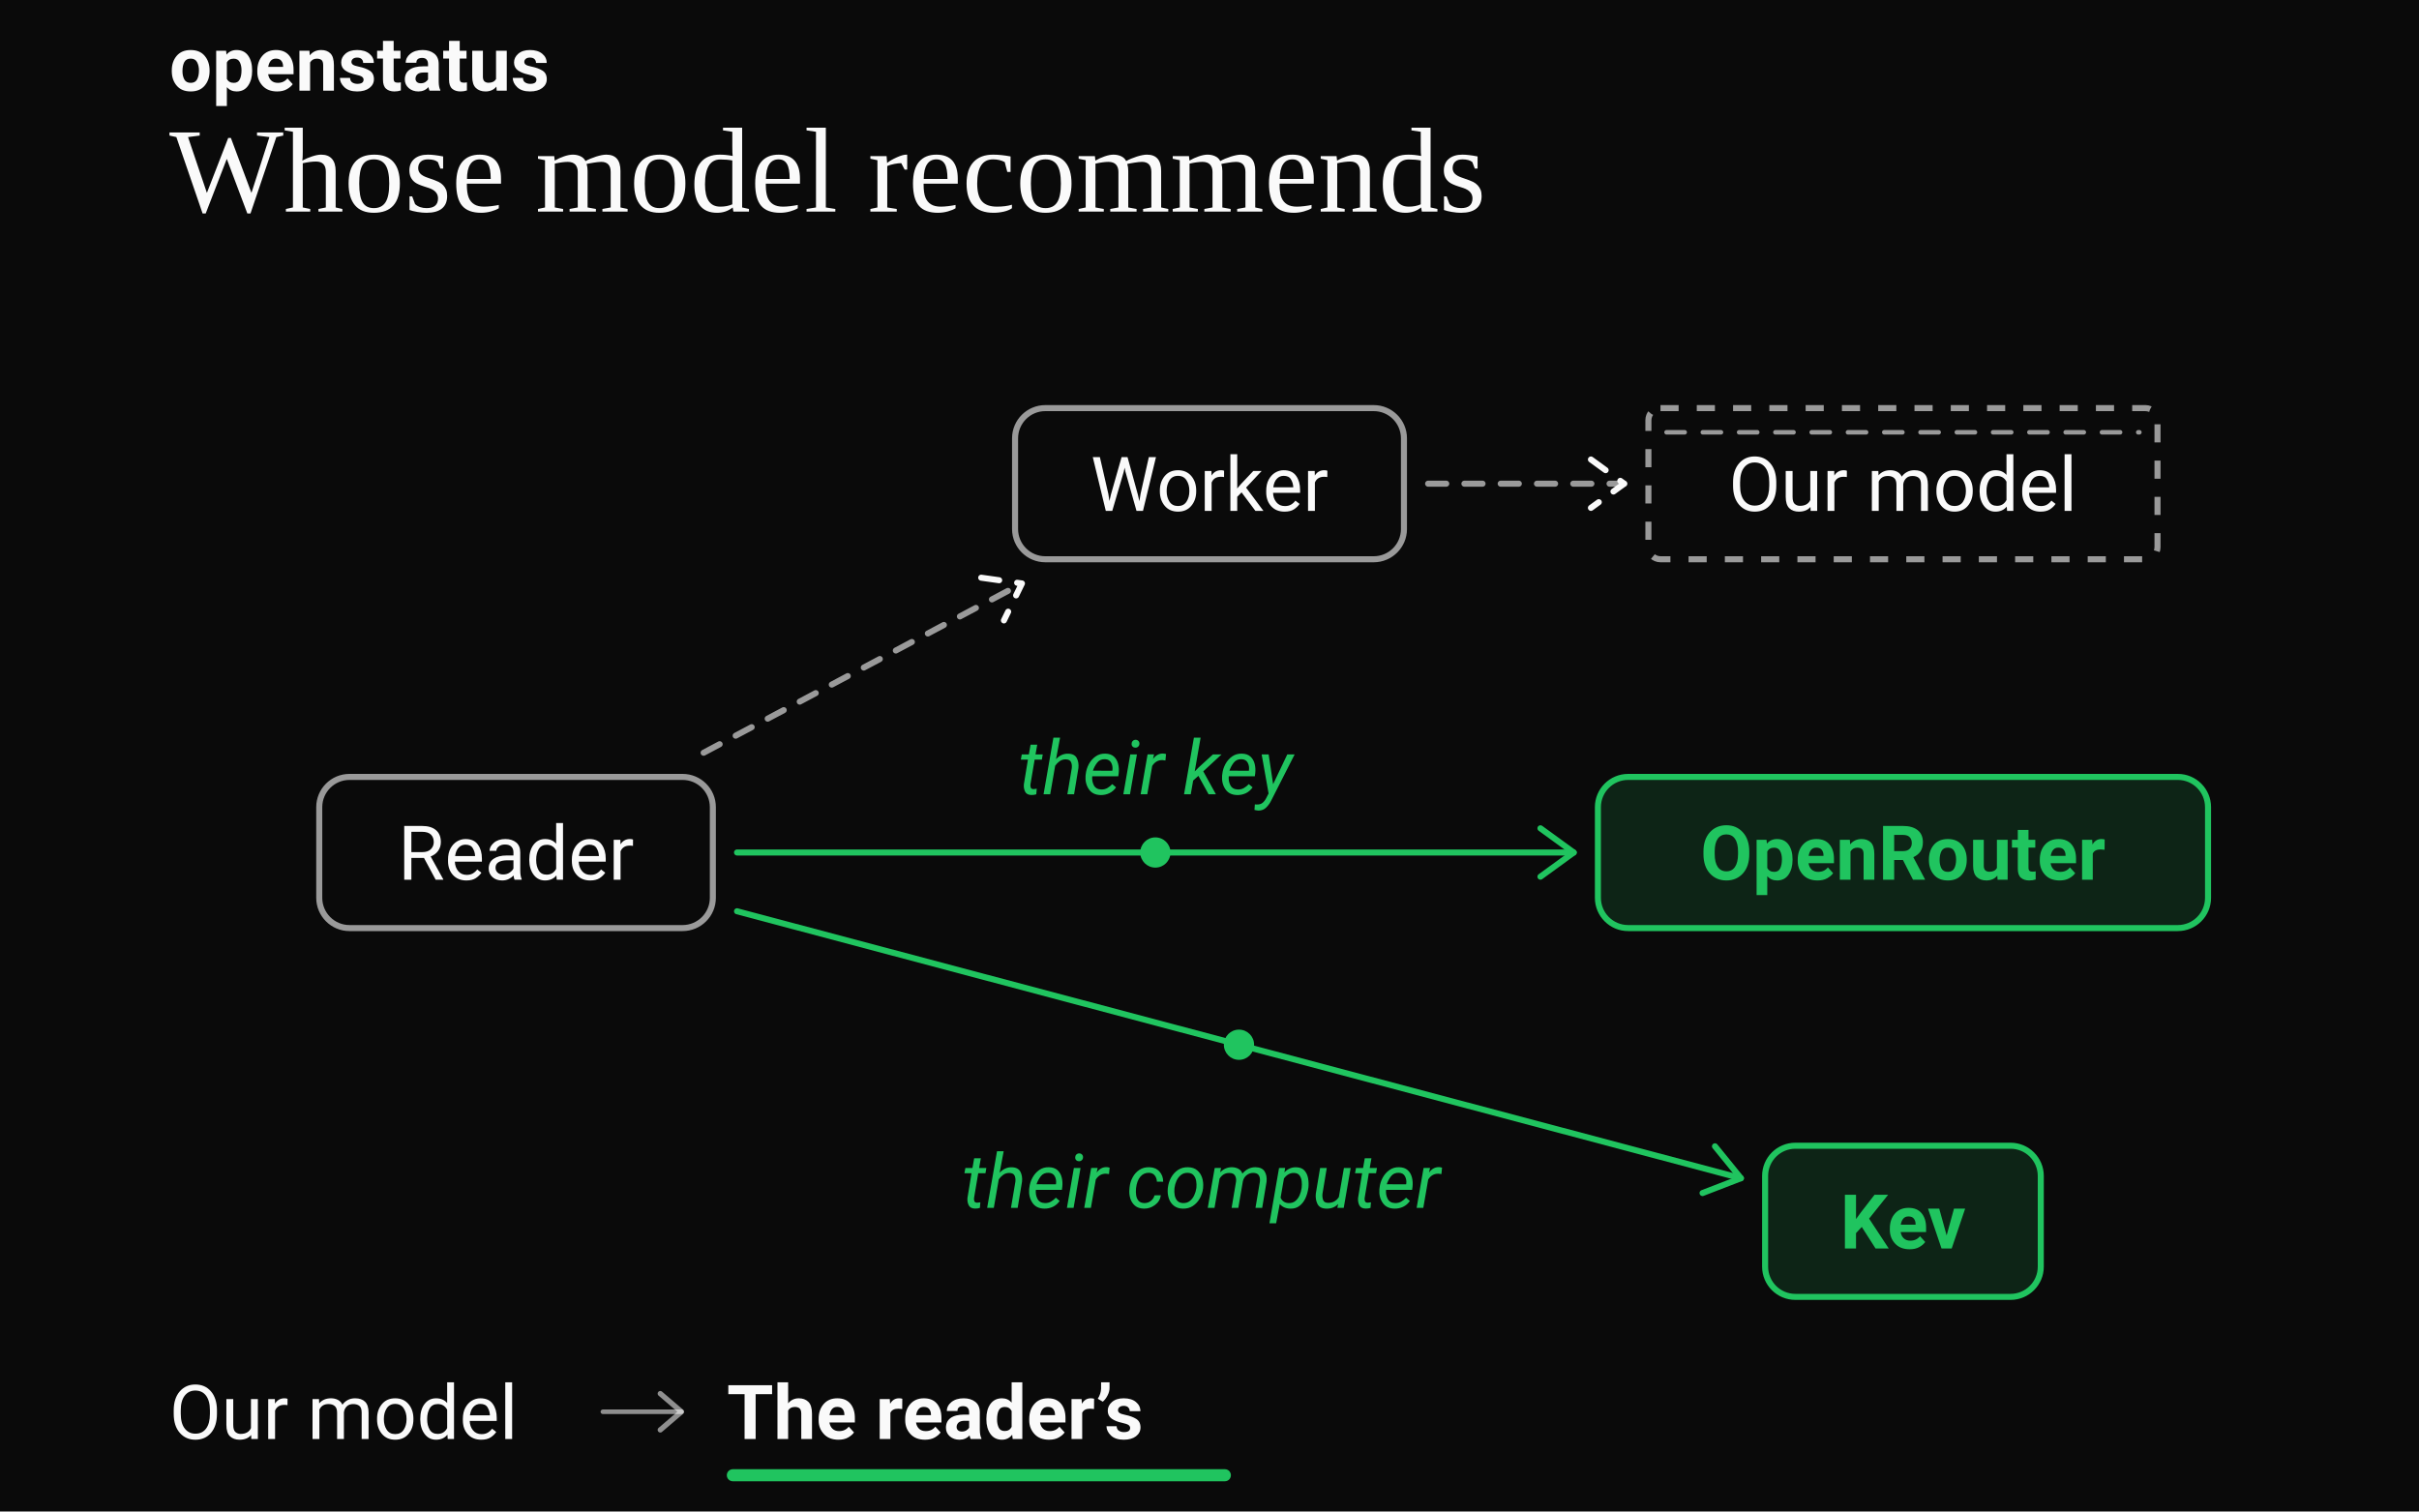
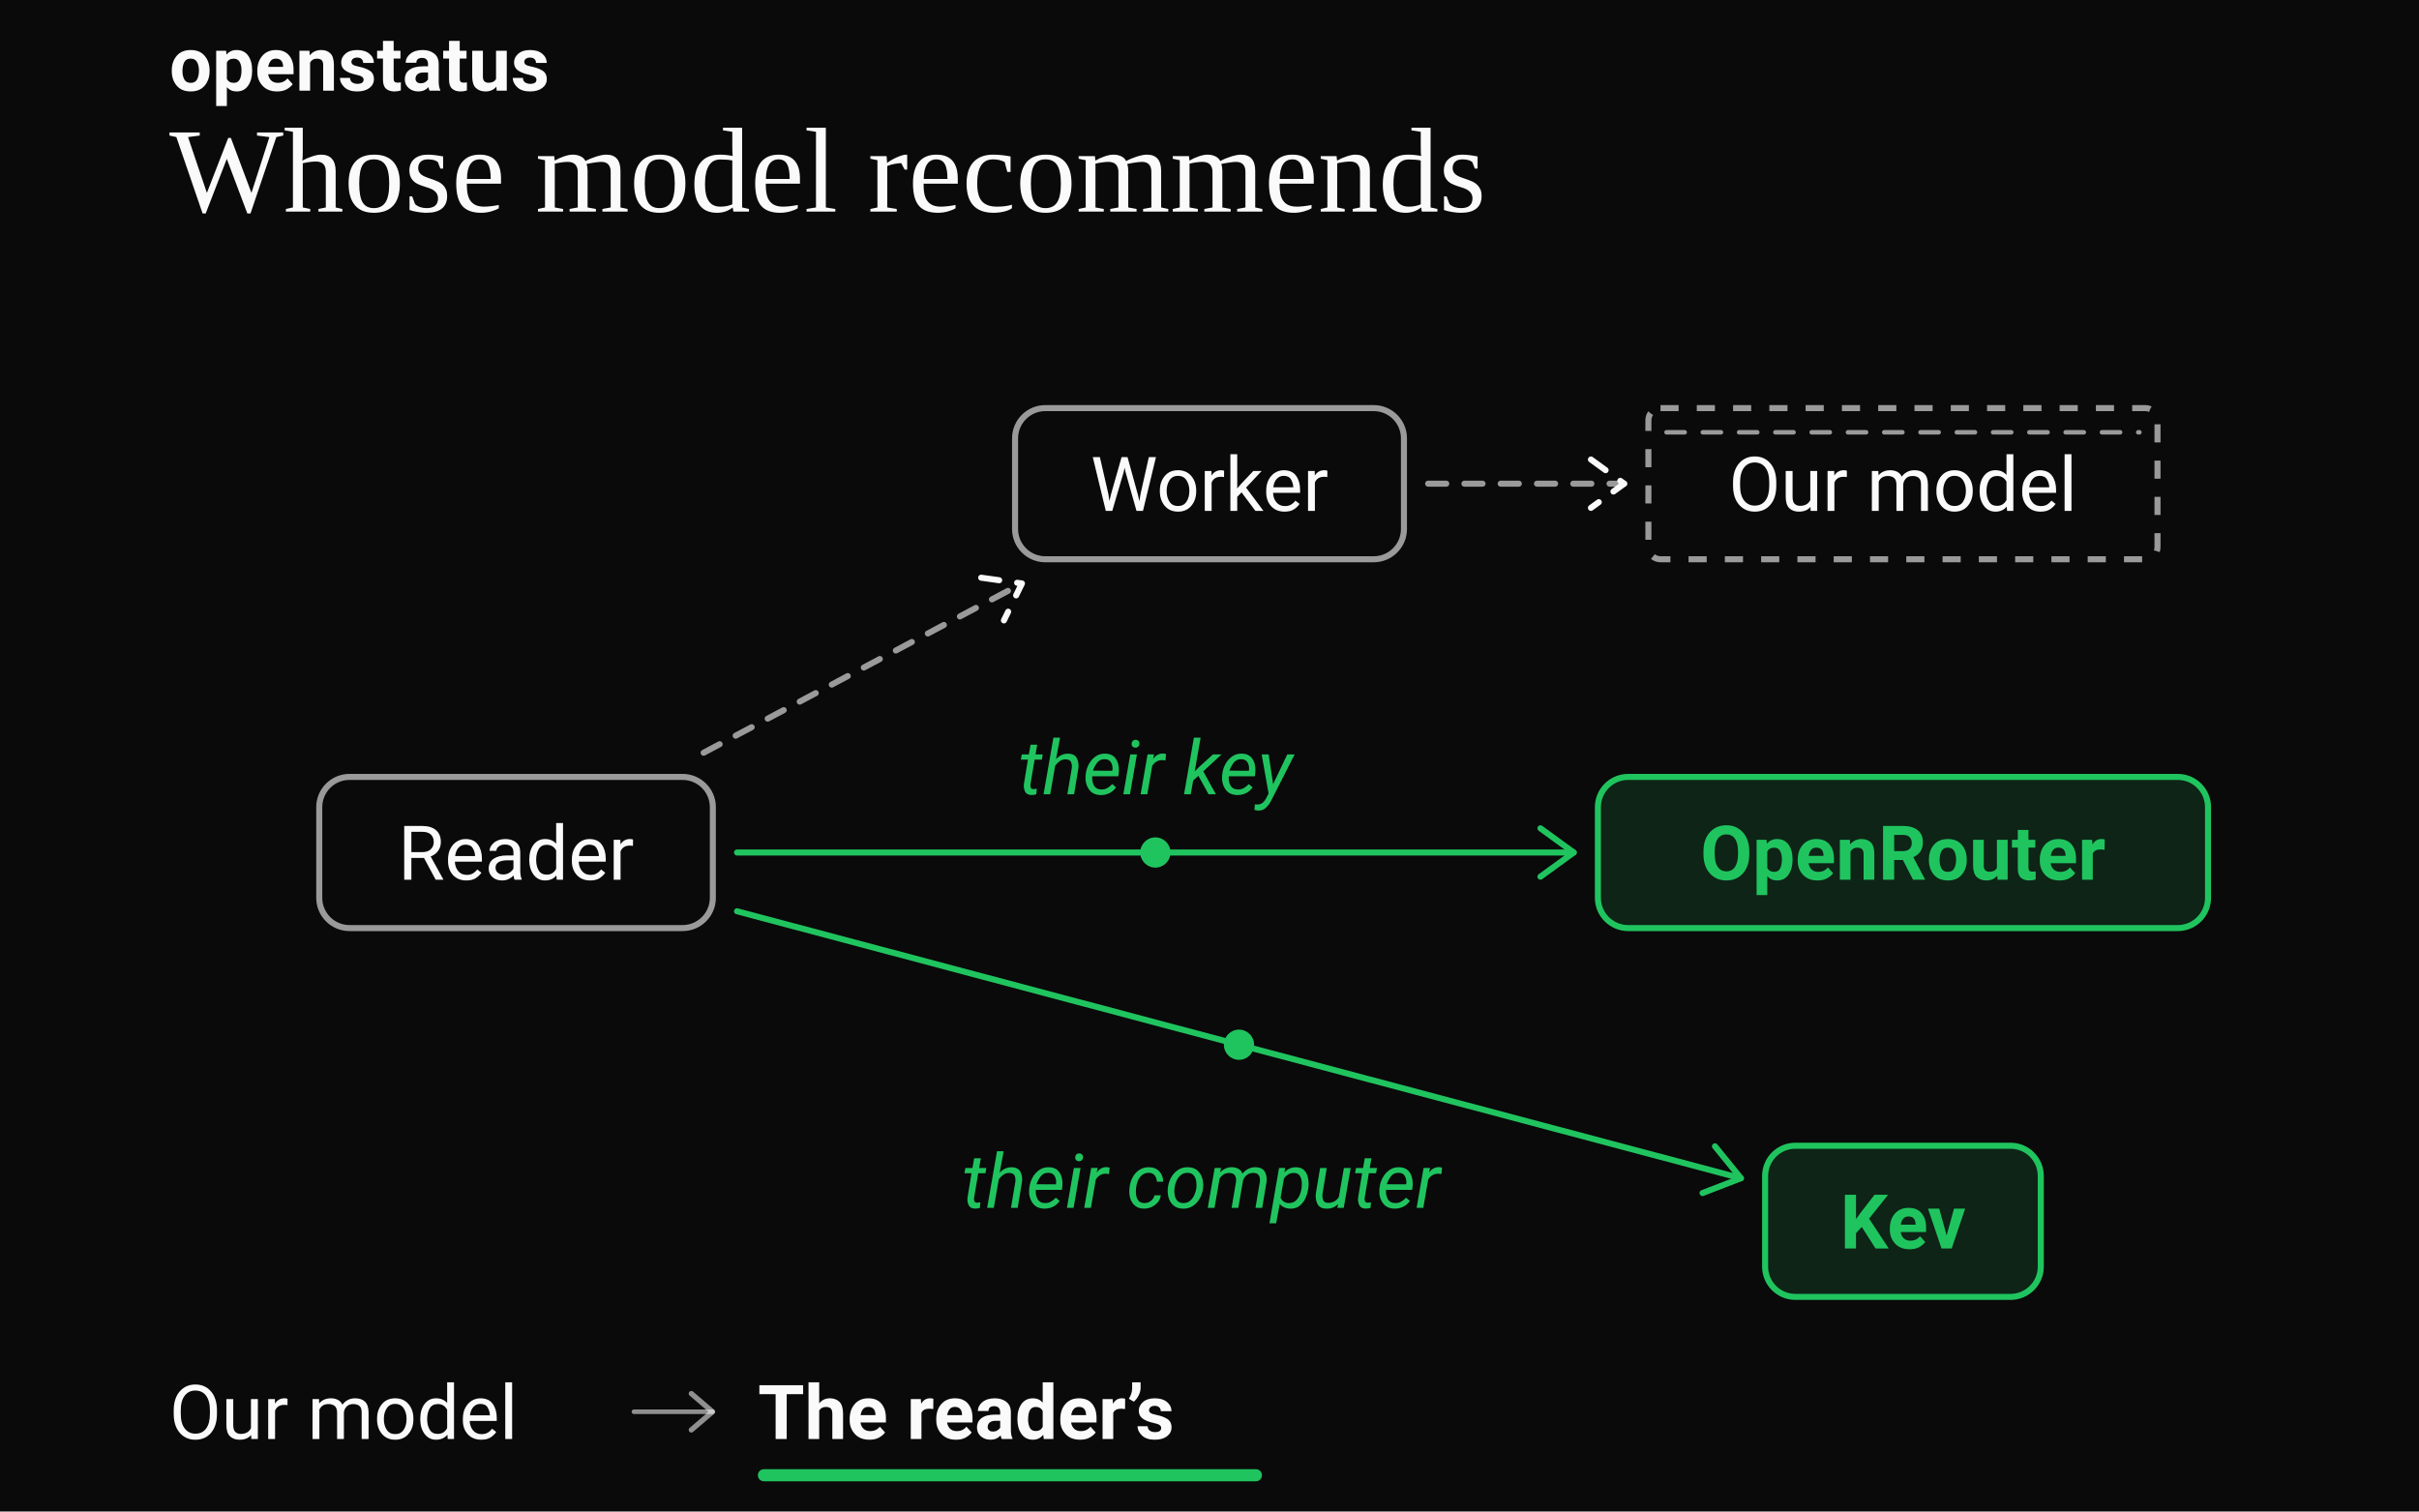
<svg xmlns="http://www.w3.org/2000/svg" viewBox="0 0 800 500">
  <rect width="800" height="500" fill="#0A0A0A" />
  <text x="56" y="30" font-family="system-ui, -apple-system, 'Segoe UI', Roboto, 'Helvetica Neue', Arial, sans-serif" font-size="25" fill="#FAFAFA" text-anchor="start" font-weight="600">openstatus</text>
  <text x="56" y="70" font-family="Georgia, 'Iowan Old Style', 'Times New Roman', serif" font-size="40" fill="#FAFAFA" text-anchor="start">Whose model recommends</text>
  <g stroke-dasharray="6 6">
    <animate attributeName="opacity" values="1;0.12" keyTimes="0;0.5" calcMode="discrete" dur="6.4s" repeatCount="indefinite" />
    <animate attributeName="stroke-dasharray" values="none;6 6" keyTimes="0;0.5" calcMode="discrete" dur="6.4s" repeatCount="indefinite" />
    <line x1="232.7" y1="249" x2="337.97" y2="193" stroke="#FAFAFA" stroke-opacity="0.6" stroke-width="2" stroke-linecap="round" />
    <circle cx="285.33" cy="221" r="5" fill="#FAFAFA" opacity="0">
      <animateMotion path="M-52.63 28 L52.63 -28" dur="1.8s" begin="-0.9s" repeatCount="indefinite" />
      <animate attributeName="opacity" values="1;0" keyTimes="0;0.5" calcMode="discrete" dur="6.4s" repeatCount="indefinite" />
    </circle>
    <path d="M324.5 191.1 L337.97 193 L332.01 205.23" fill="none" stroke="#FAFAFA" stroke-width="2" stroke-linecap="round" stroke-linejoin="round" />
  </g>
  <g stroke-dasharray="6 6">
    <animate attributeName="opacity" values="1;0.12" keyTimes="0;0.5" calcMode="discrete" dur="6.4s" repeatCount="indefinite" />
    <animate attributeName="stroke-dasharray" values="none;6 6" keyTimes="0;0.5" calcMode="discrete" dur="6.4s" repeatCount="indefinite" />
    <line x1="472.3" y1="160" x2="537.15" y2="160" stroke="#FAFAFA" stroke-opacity="0.6" stroke-width="2" stroke-linecap="round" />
    <circle cx="504.73" cy="160" r="5" fill="#FAFAFA" opacity="0">
      <animateMotion path="M-32.42 0 L32.42 0" dur="1.8s" begin="-0.9s" repeatCount="indefinite" />
      <animate attributeName="opacity" values="1;0" keyTimes="0;0.5" calcMode="discrete" dur="6.4s" repeatCount="indefinite" />
    </circle>
    <path d="M526.15 152 L537.15 160 L526.15 168" fill="none" stroke="#FAFAFA" stroke-width="2" stroke-linecap="round" stroke-linejoin="round" />
  </g>
  <g>
    <animate attributeName="opacity" values="0.12;1" keyTimes="0;0.5" calcMode="discrete" dur="6.4s" repeatCount="indefinite" />
    <animate attributeName="stroke-dasharray" values="6 6;none" keyTimes="0;0.5" calcMode="discrete" dur="6.4s" repeatCount="indefinite" />
    <line x1="243.75" y1="282" x2="520.45" y2="282" stroke="#20C45F" stroke-opacity="1" stroke-width="2" stroke-linecap="round" />
    <circle cx="382.1" cy="282" r="5" fill="#20C45F">
      <animateMotion path="M-138.35 0 L138.35 0" dur="1.8s" begin="-0.9s" repeatCount="indefinite" />
      <animate attributeName="opacity" values="0;1" keyTimes="0;0.5" calcMode="discrete" dur="6.4s" repeatCount="indefinite" />
    </circle>
    <path d="M509.45 274 L520.45 282 L509.45 290" fill="none" stroke="#20C45F" stroke-width="2" stroke-linecap="round" stroke-linejoin="round" />
    <text x="382.1" y="262.75" font-family="system-ui, -apple-system, 'Segoe UI', Roboto, 'Helvetica Neue', Arial, sans-serif" font-size="25" fill="#20C45F" text-anchor="middle" font-style="italic">their key</text>
  </g>
  <g>
    <animate attributeName="opacity" values="0.12;1" keyTimes="0;0.5" calcMode="discrete" dur="6.4s" repeatCount="indefinite" />
    <animate attributeName="stroke-dasharray" values="6 6;none" keyTimes="0;0.5" calcMode="discrete" dur="6.4s" repeatCount="indefinite" />
    <line x1="243.75" y1="301.44" x2="575.75" y2="389.75" stroke="#20C45F" stroke-opacity="1" stroke-width="2" stroke-linecap="round" />
    <circle cx="409.75" cy="345.59" r="5" fill="#20C45F">
      <animateMotion path="M-166 -44.15 L166 44.15" dur="1.8s" begin="-0.9s" repeatCount="indefinite" />
      <animate attributeName="opacity" values="0;1" keyTimes="0;0.5" calcMode="discrete" dur="6.4s" repeatCount="indefinite" />
    </circle>
    <path d="M567.17 379.19 L575.75 389.75 L563.06 394.65" fill="none" stroke="#20C45F" stroke-width="2" stroke-linecap="round" stroke-linejoin="round" />
    <text x="397.23" y="399.56" font-family="system-ui, -apple-system, 'Segoe UI', Roboto, 'Helvetica Neue', Arial, sans-serif" font-size="25" fill="#20C45F" text-anchor="middle" font-style="italic">their computer</text>
  </g>
  <g>
    <rect x="105.58" y="257" width="130.17" height="50" rx="10" fill="none" stroke="#FAFAFA" stroke-opacity="0.6" stroke-width="2" />
    <text x="170.67" y="291" font-family="system-ui, -apple-system, 'Segoe UI', Roboto, 'Helvetica Neue', Arial, sans-serif" font-size="25" fill="#FAFAFA" text-anchor="middle">Reader</text>
  </g>
  <g>
    <rect x="335.7" y="135" width="128.61" height="50" rx="10" fill="none" stroke="#FAFAFA" stroke-opacity="0.6" stroke-width="2" />
    <text x="400" y="169" font-family="system-ui, -apple-system, 'Segoe UI', Roboto, 'Helvetica Neue', Arial, sans-serif" font-size="25" fill="#FAFAFA" text-anchor="middle">Worker</text>
  </g>
  <g stroke-dasharray="6 6">
    <animate attributeName="opacity" values="1;0.12" keyTimes="0;0.5" calcMode="discrete" dur="6.4s" repeatCount="indefinite" />
    <animate attributeName="stroke-dasharray" values="none;6 6" keyTimes="0;0.5" calcMode="discrete" dur="6.4s" repeatCount="indefinite" />
    <rect x="545.15" y="135" width="168.37" height="50" rx="4" fill="none" stroke="#FAFAFA" stroke-opacity="0.6" stroke-width="2" />
    <line x1="551.15" y1="143" x2="707.52" y2="143" stroke="#FAFAFA" stroke-opacity="0.6" stroke-width="1.5" stroke-linecap="round" />
    <text x="629.33" y="169" font-family="system-ui, -apple-system, 'Segoe UI', Roboto, 'Helvetica Neue', Arial, sans-serif" font-size="25" fill="#FAFAFA" text-anchor="middle">Our model</text>
  </g>
  <g>
    <animate attributeName="opacity" values="0.12;1" keyTimes="0;0.5" calcMode="discrete" dur="6.4s" repeatCount="indefinite" />
    <animate attributeName="stroke-dasharray" values="6 6;none" keyTimes="0;0.5" calcMode="discrete" dur="6.4s" repeatCount="indefinite" />
    <rect x="528.45" y="257" width="201.78" height="50" rx="10" fill="#20C45F" fill-opacity="0.14" stroke="#20C45F" stroke-opacity="1" stroke-width="2" />
    <text x="629.33" y="291" font-family="system-ui, -apple-system, 'Segoe UI', Roboto, 'Helvetica Neue', Arial, sans-serif" font-size="25" fill="#20C45F" text-anchor="middle" font-weight="600">OpenRouter</text>
  </g>
  <g>
    <animate attributeName="opacity" values="0.12;1" keyTimes="0;0.5" calcMode="discrete" dur="6.4s" repeatCount="indefinite" />
    <animate attributeName="stroke-dasharray" values="6 6;none" keyTimes="0;0.5" calcMode="discrete" dur="6.4s" repeatCount="indefinite" />
    <rect x="583.75" y="379" width="91.17" height="50" rx="10" fill="#20C45F" fill-opacity="0.14" stroke="#20C45F" stroke-opacity="1" stroke-width="2" />
    <text x="629.33" y="413" font-family="system-ui, -apple-system, 'Segoe UI', Roboto, 'Helvetica Neue', Arial, sans-serif" font-size="25" fill="#20C45F" text-anchor="middle" font-weight="600">Kev</text>
  </g>
-   <text x="56" y="476" font-family="system-ui, -apple-system, 'Segoe UI', Roboto, 'Helvetica Neue', Arial, sans-serif" font-size="25" fill="#FAFAFA" text-anchor="start">Our model</text>
-   <line x1="199.37" y1="467" x2="225.37" y2="467" stroke="#FAFAFA" stroke-opacity="0.55" stroke-width="1.5" stroke-linecap="round" />
-   <path d="M218.37 461 L225.37 467 L218.37 473" fill="none" stroke="#FAFAFA" stroke-opacity="0.55" stroke-width="1.75" stroke-linecap="round" stroke-linejoin="round" />
-   <text x="240.37" y="476" font-family="system-ui, -apple-system, 'Segoe UI', Roboto, 'Helvetica Neue', Arial, sans-serif" font-size="25" fill="#FAFAFA" text-anchor="start" font-weight="600">The reader’s</text>
-   <rect x="240.37" y="486" width="166.71" height="4" rx="2" fill="#20C45F">
-     <animate attributeName="x" values="56;240.37" keyTimes="0;0.5" calcMode="discrete" dur="6.4s" repeatCount="indefinite" />
-     <animate attributeName="width" values="128.37;166.71" keyTimes="0;0.5" calcMode="discrete" dur="6.4s" repeatCount="indefinite" />
+   <text x="56" y="476" font-family="system-ui, -apple-system, 'Segoe UI', Roboto, 'Helvetica Neue', Arial, sans-serif" font-size="25" fill="#FAFAFA" text-anchor="start">Our model<animate attributeName="font-weight" values="600;400" keyTimes="0;0.5" calcMode="discrete" dur="6.4s" repeatCount="indefinite" />
+   </text>
+   <line x1="209.64" y1="467" x2="235.64" y2="467" stroke="#FAFAFA" stroke-opacity="0.55" stroke-width="1.5" stroke-linecap="round" />
+   <path d="M228.64 461 L235.64 467 L228.64 473" fill="none" stroke="#FAFAFA" stroke-opacity="0.55" stroke-width="1.75" stroke-linecap="round" stroke-linejoin="round" />
+   <text x="250.64" y="476" font-family="system-ui, -apple-system, 'Segoe UI', Roboto, 'Helvetica Neue', Arial, sans-serif" font-size="25" fill="#FAFAFA" text-anchor="start" font-weight="600">The reader’s<animate attributeName="font-weight" values="400;600" keyTimes="0;0.5" calcMode="discrete" dur="6.4s" repeatCount="indefinite" />
+   </text>
+   <rect x="250.64" y="486" width="166.71" height="4" rx="2" fill="#20C45F">
+     <animate attributeName="x" values="56;250.64" keyTimes="0;0.5" calcMode="discrete" dur="6.4s" repeatCount="indefinite" />
+     <animate attributeName="width" values="138.64;166.71" keyTimes="0;0.5" calcMode="discrete" dur="6.4s" repeatCount="indefinite" />
  </rect>
</svg>
